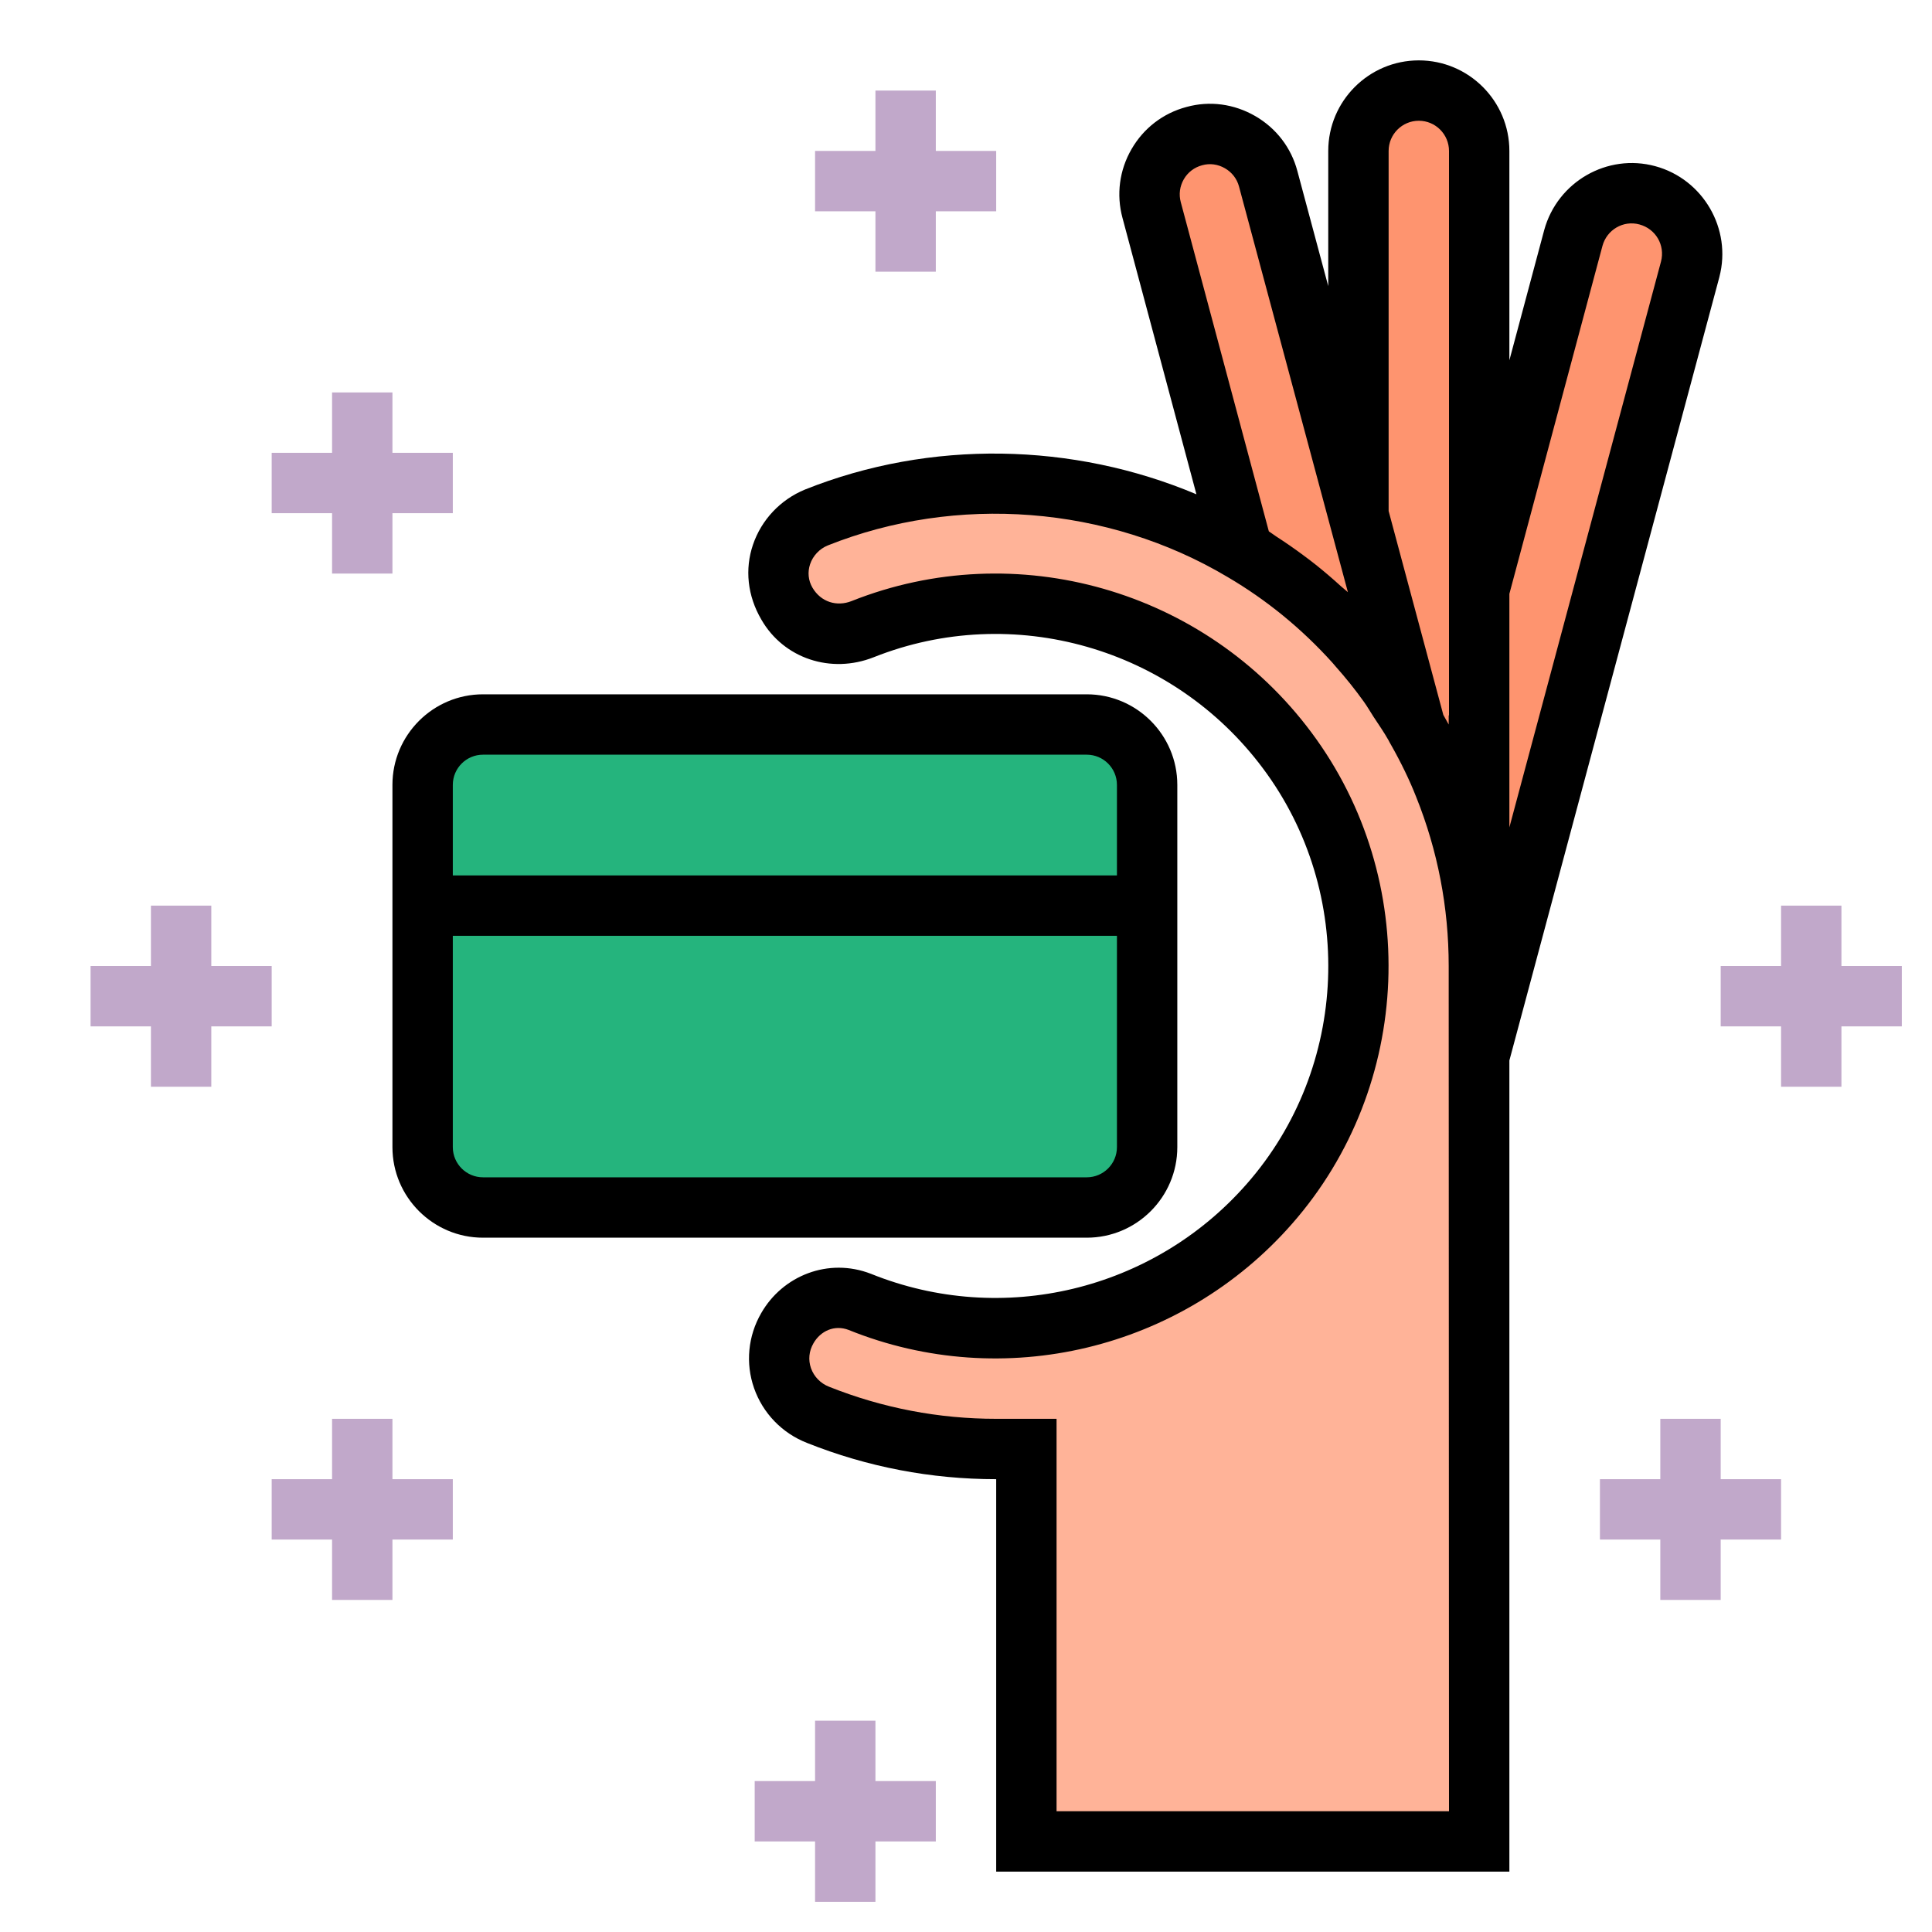
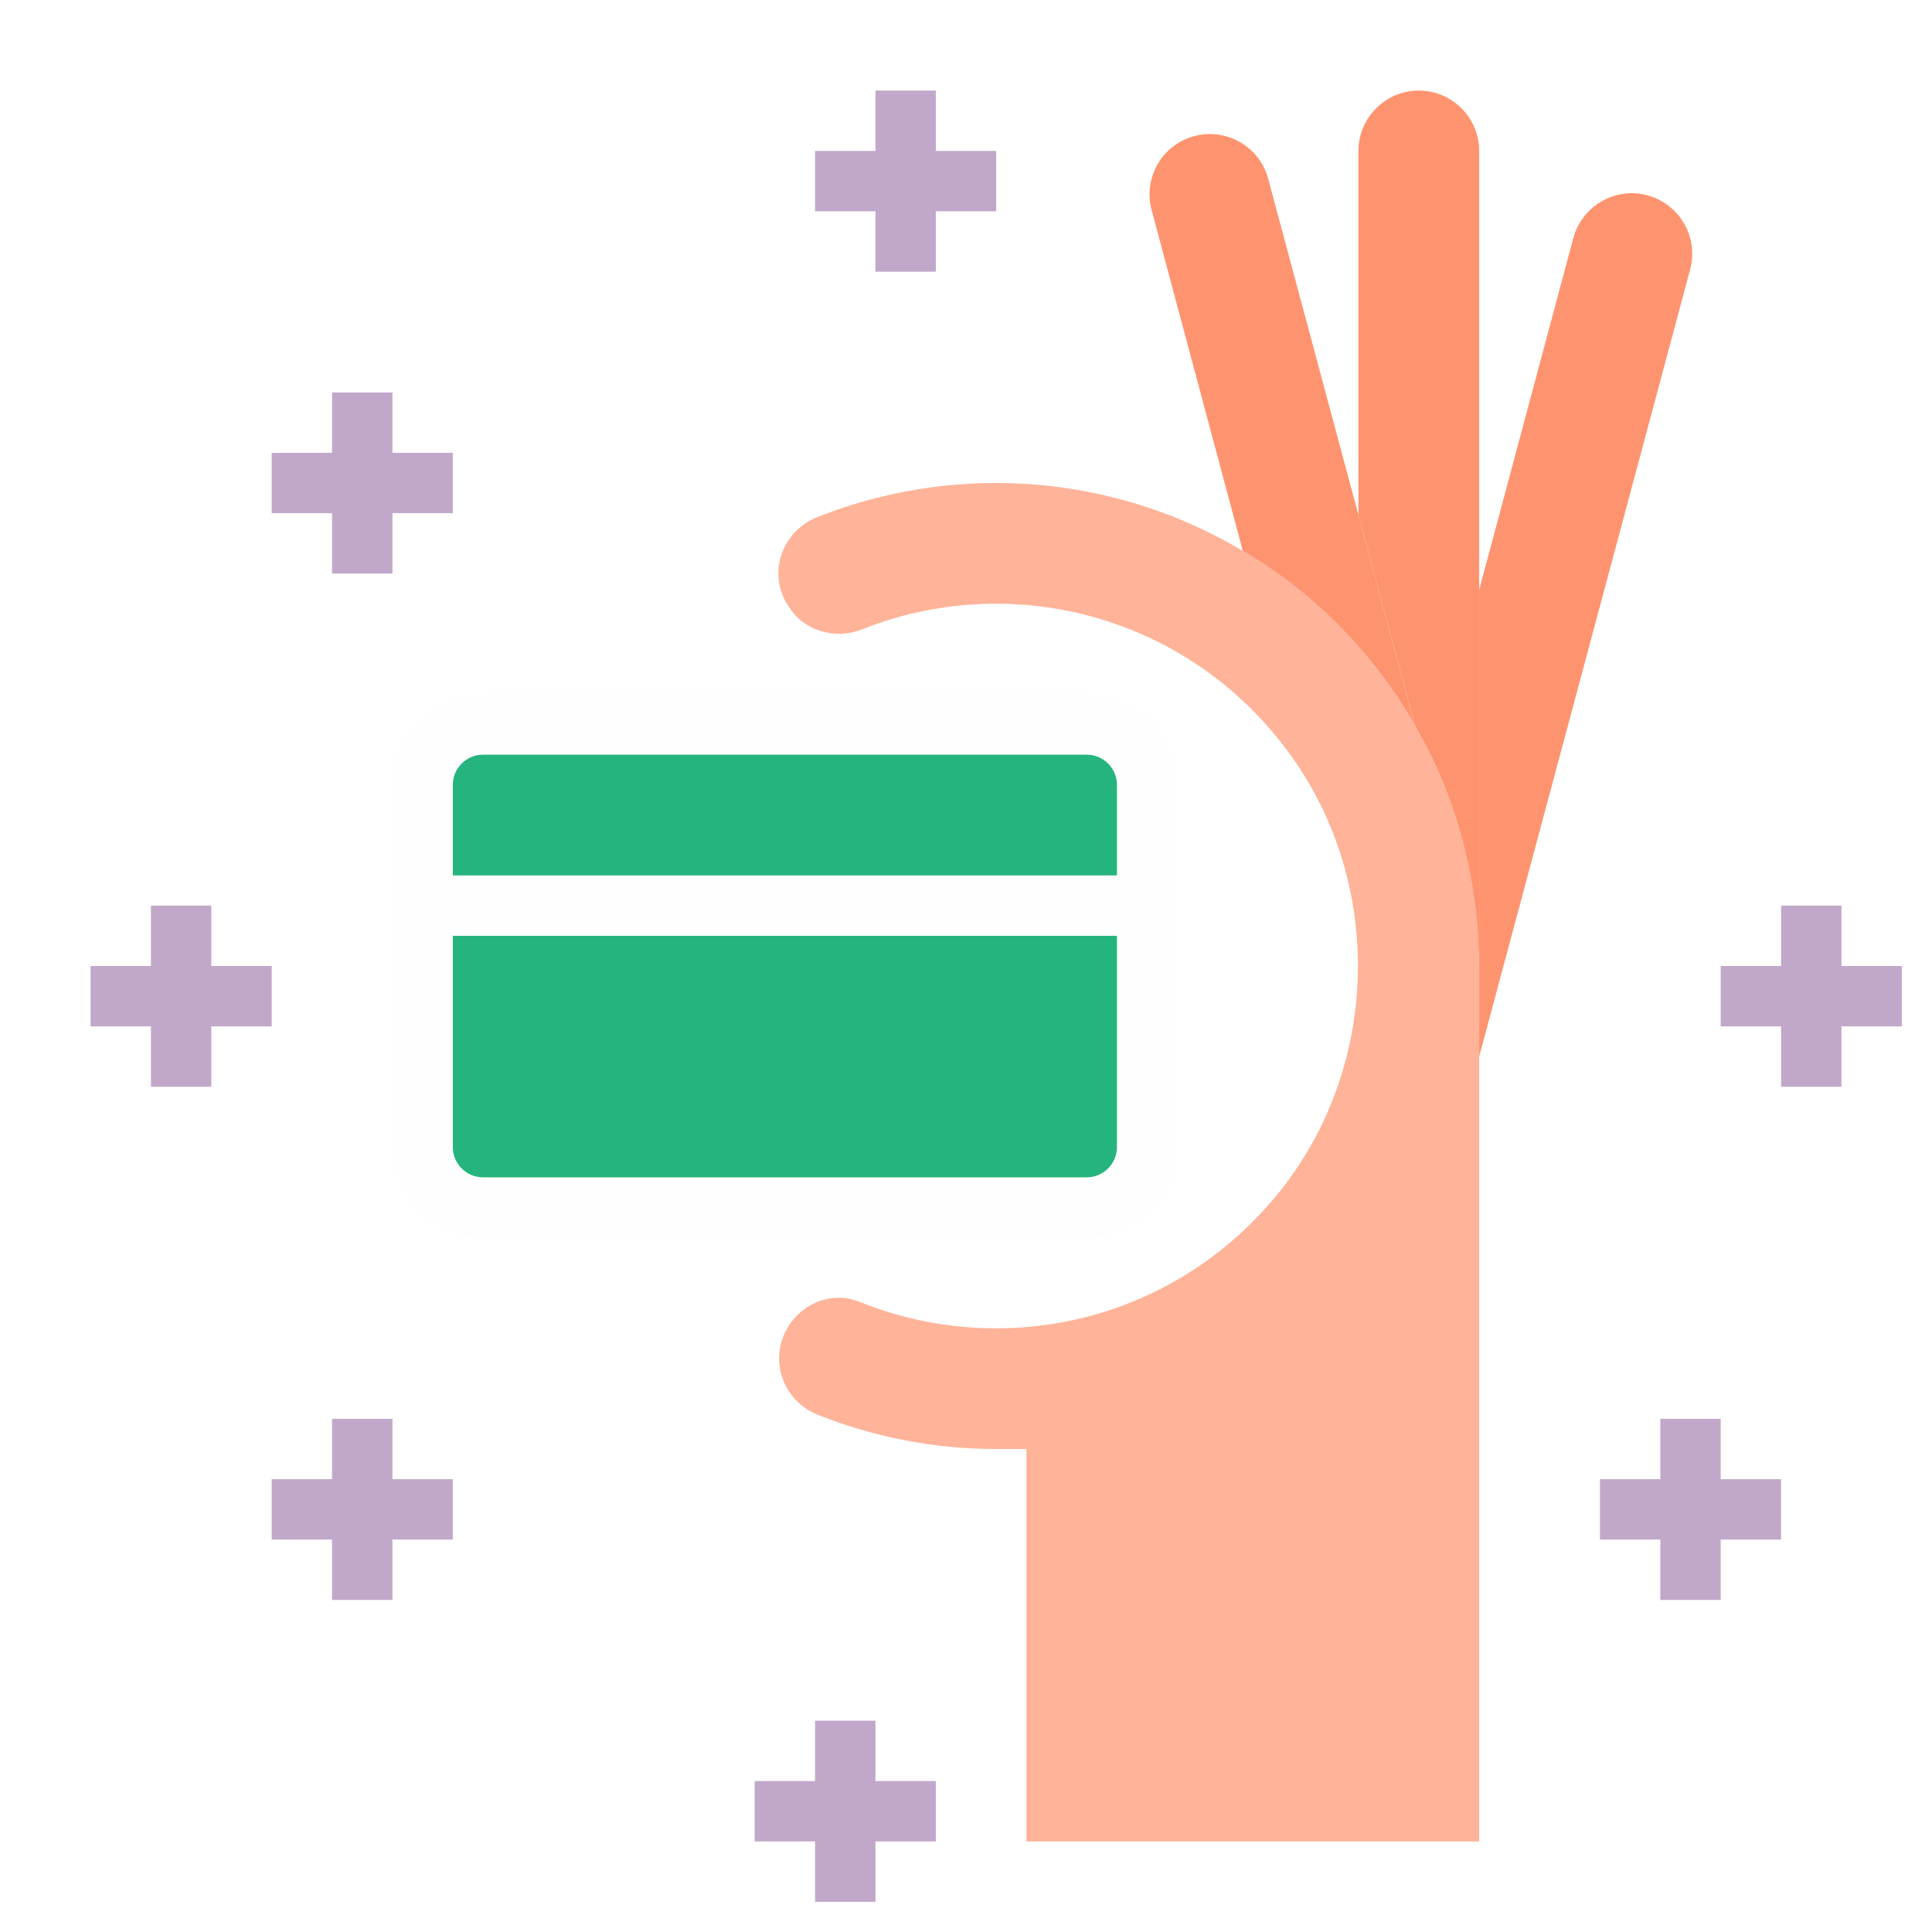
<svg xmlns="http://www.w3.org/2000/svg" version="1.1" x="0px" y="0px" viewBox="0 0 64 64" style="enable-background:new 0 0 64 64;" xml:space="preserve" width="512" height="512">
  <g id="color">
    <path style="fill:#25b47d;" d="M36,40H16c-1.105,0-2-0.895-2-2V26c0-1.105,0.895-2,2-2h20   c1.105,0,2,0.895,2,2v12C38,39.105,37.105,40,36,40z" />
    <path style="fill:#FFB398;" d="M49,32v29H34V48h-1c-2.05,0-4.04-0.39-5.9-1.13   C25.95,46.42,25.46,45.07,26.08,44c0.36-0.63,1.02-1.01,1.71-1.01   c0.23,0,0.47,0.05,0.7,0.14c4.53,1.83,10.01,0.8,13.56-3.25   c3.68-4.19,3.92-10.56,0.59-15.02c-3.38-4.54-9.2-5.95-14.06-4.02   c-0.93,0.37-1.99,0.06-2.49-0.81l-0.04-0.06   c-0.61-1.05-0.12-2.37,1-2.83C28.93,16.39,30.95,16,33,16   c2.9,0,5.72,0.79,8.17,2.25c1.4,0.82,2.68,1.87,3.79,3.12   C44.97,21.39,44.99,21.4,45,21.42c0.73,0.82,1.35,1.69,1.87,2.61   c0.02,0.05,0.05,0.1,0.08,0.15c0.34,0.6,0.64,1.21,0.89,1.84   c0.77,1.91,1.15,3.93,1.15,5.94V32H49z" />
    <path style="fill:#FE946F;" d="M49,5v27h-0.01v-0.01c0-2.02-0.38-4.05-1.15-5.97   c-0.25-0.63-0.55-1.24-0.89-1.84c-0.03-0.05-0.06-0.1-0.08-0.15   L45,17.06V5c0-1.1,0.9-2,2-2S49,3.9,49,5z" />
    <path style="fill:#FE946F;" d="M46.87,24.03C46.35,23.11,45.73,22.24,45,21.42   c-0.01-0.02-0.03-0.03-0.04-0.05c-1.11-1.25-2.39-2.3-3.79-3.12   L38.15,6.96C37.86,5.89,38.5,4.79,39.56,4.51   c1.06-0.29,2.17,0.35,2.45,1.41L45,17.06L46.87,24.03z" />
    <path style="fill:#FE946F;" d="M55.99,8.92L53,20.08L49,35V19.54l3.12-11.66   c0.29-1.06,1.39-1.7,2.45-1.41C55.64,6.76,56.27,7.85,55.99,8.92z" />
    <polygon style="fill:#c1a8ca;" points="9,32 7,32 7,30 5,30 5,32 3,32 3,34 5,34 5,36 7,36 7,34 9,34  " />
    <polygon style="fill:#c1a8ca;" points="61,32 61,30 59,30 59,32 57,32 57,34 59,34 59,36 61,36 61,34 63,34 63,32  " />
    <polygon style="fill:#c1a8ca;" points="13,13 11,13 11,15 9,15 9,17 11,17 11,19 13,19 13,17 15,17 15,15 13,15  " />
    <polygon style="fill:#c1a8ca;" points="13,47 11,47 11,49 9,49 9,51 11,51 11,53 13,53 13,51 15,51 15,49 13,49  " />
    <polygon style="fill:#c1a8ca;" points="57,47 55,47 55,49 53,49 53,51 55,51 55,53 57,53 57,51 59,51 59,49 57,49  " />
    <polygon style="fill:#c1a8ca;" points="31,3 29,3 29,5 27,5 27,7 29,7 29,9 31,9 31,7 33,7 33,5 31,5  " />
    <polygon style="fill:#c1a8ca;" points="29,57 27,57 27,59 25,59 25,61 27,61 27,63 29,63 29,61 31,61 31,59 29,59  " />
  </g>
  <g id="Layer_3">
-     <path d="M39,38V26c0-1.654-1.346-3-3-3H16c-1.654,0-3,1.346-3,3v12c0,1.654,1.346,3,3,3h20   C37.654,41,39,39.654,39,38z M16,25h20c0.551,0,1,0.448,1,1v3H15v-3C15,25.448,15.449,25,16,25z M15,38v-7   h22v7c0,0.552-0.449,1-1,1H16C15.449,39,15,38.552,15,38z" />
-     <path d="M56.956,9.179l0.001-0.006c0.417-1.592-0.538-3.238-2.124-3.668   c-1.586-0.432-3.24,0.513-3.679,2.116L50,11.935V5c0-1.654-1.346-3-3-3s-3,1.346-3,3   v4.479l-1.023-3.814c-0.204-0.772-0.701-1.42-1.399-1.822   c-0.699-0.403-1.509-0.511-2.272-0.3c-0.773,0.204-1.42,0.7-1.822,1.396   C37.081,5.635,36.975,6.446,37.184,7.219l2.449,9.155   c-4.093-1.724-8.814-1.815-12.963-0.159c-0.816,0.335-1.446,1.002-1.727,1.83   c-0.274,0.806-0.186,1.69,0.28,2.483c0.738,1.284,2.303,1.808,3.727,1.241   c4.61-1.83,9.91-0.313,12.89,3.689c3.074,4.117,2.847,9.905-0.541,13.762   c-3.099,3.535-8.096,4.731-12.444,2.978c-1.417-0.552-2.932,0.063-3.639,1.301   c-0.438,0.756-0.525,1.662-0.237,2.484c0.291,0.832,0.931,1.494,1.753,1.815   C28.732,48.596,30.842,49,33,49v13h17V35.13L56.956,9.179z M53.084,8.144   c0.146-0.535,0.691-0.854,1.224-0.709c0.542,0.147,0.856,0.687,0.715,1.229   L50,27.408V19.672L53.084,8.144z M46,5c0-0.552,0.449-1,1-1s1,0.448,1,1v18.72   l-0.01-0.04v0.321c-0.057-0.106-0.117-0.211-0.178-0.319L46,16.928V5z    M39.215,5.938c0.133-0.23,0.347-0.395,0.609-0.464   c0.252-0.071,0.521-0.035,0.755,0.101c0.232,0.134,0.397,0.348,0.465,0.604   l3.607,13.438c-0.072-0.068-0.153-0.126-0.226-0.193   c-0.283-0.257-0.572-0.506-0.871-0.742c-0.129-0.102-0.26-0.199-0.391-0.297   c-0.289-0.215-0.586-0.42-0.888-0.615c-0.083-0.053-0.159-0.116-0.243-0.168   L39.115,6.698C39.045,6.44,39.081,6.171,39.215,5.938z M35,60V47h-2   c-1.904,0-3.765-0.356-5.535-1.062c-0.283-0.11-0.501-0.335-0.6-0.615   c-0.096-0.274-0.068-0.566,0.083-0.827c0.231-0.404,0.693-0.622,1.167-0.439   c5.125,2.071,11.027,0.657,14.686-3.517c4.007-4.562,4.276-11.407,0.641-16.277   c-3.521-4.727-9.784-6.518-15.232-4.352c-0.489,0.194-1.016,0.034-1.296-0.443   c-0.14-0.24-0.167-0.518-0.078-0.78c0.095-0.28,0.311-0.507,0.583-0.619   c4.265-1.701,9.263-1.327,13.244,1.044c1.289,0.756,2.458,1.711,3.476,2.841   l0.113,0.132c0.332,0.373,0.644,0.763,0.933,1.167   c0.115,0.161,0.211,0.332,0.319,0.497c0.166,0.252,0.339,0.501,0.487,0.762   c0.03,0.059,0.061,0.117,0.088,0.161c0.168,0.297,0.32,0.586,0.458,0.872   c0.138,0.285,0.262,0.566,0.373,0.848C47.627,28.177,47.99,30.061,47.99,32v1   h0L48,60H35z" />
+     <path style="fill:#fefefe;" d="M39,38V26c0-1.654-1.346-3-3-3H16c-1.654,0-3,1.346-3,3v12c0,1.654,1.346,3,3,3h20   C37.654,41,39,39.654,39,38z M16,25h20c0.551,0,1,0.448,1,1v3H15v-3C15,25.448,15.449,25,16,25z M15,38v-7   h22v7c0,0.552-0.449,1-1,1H16C15.449,39,15,38.552,15,38z" />
  </g>
</svg>
